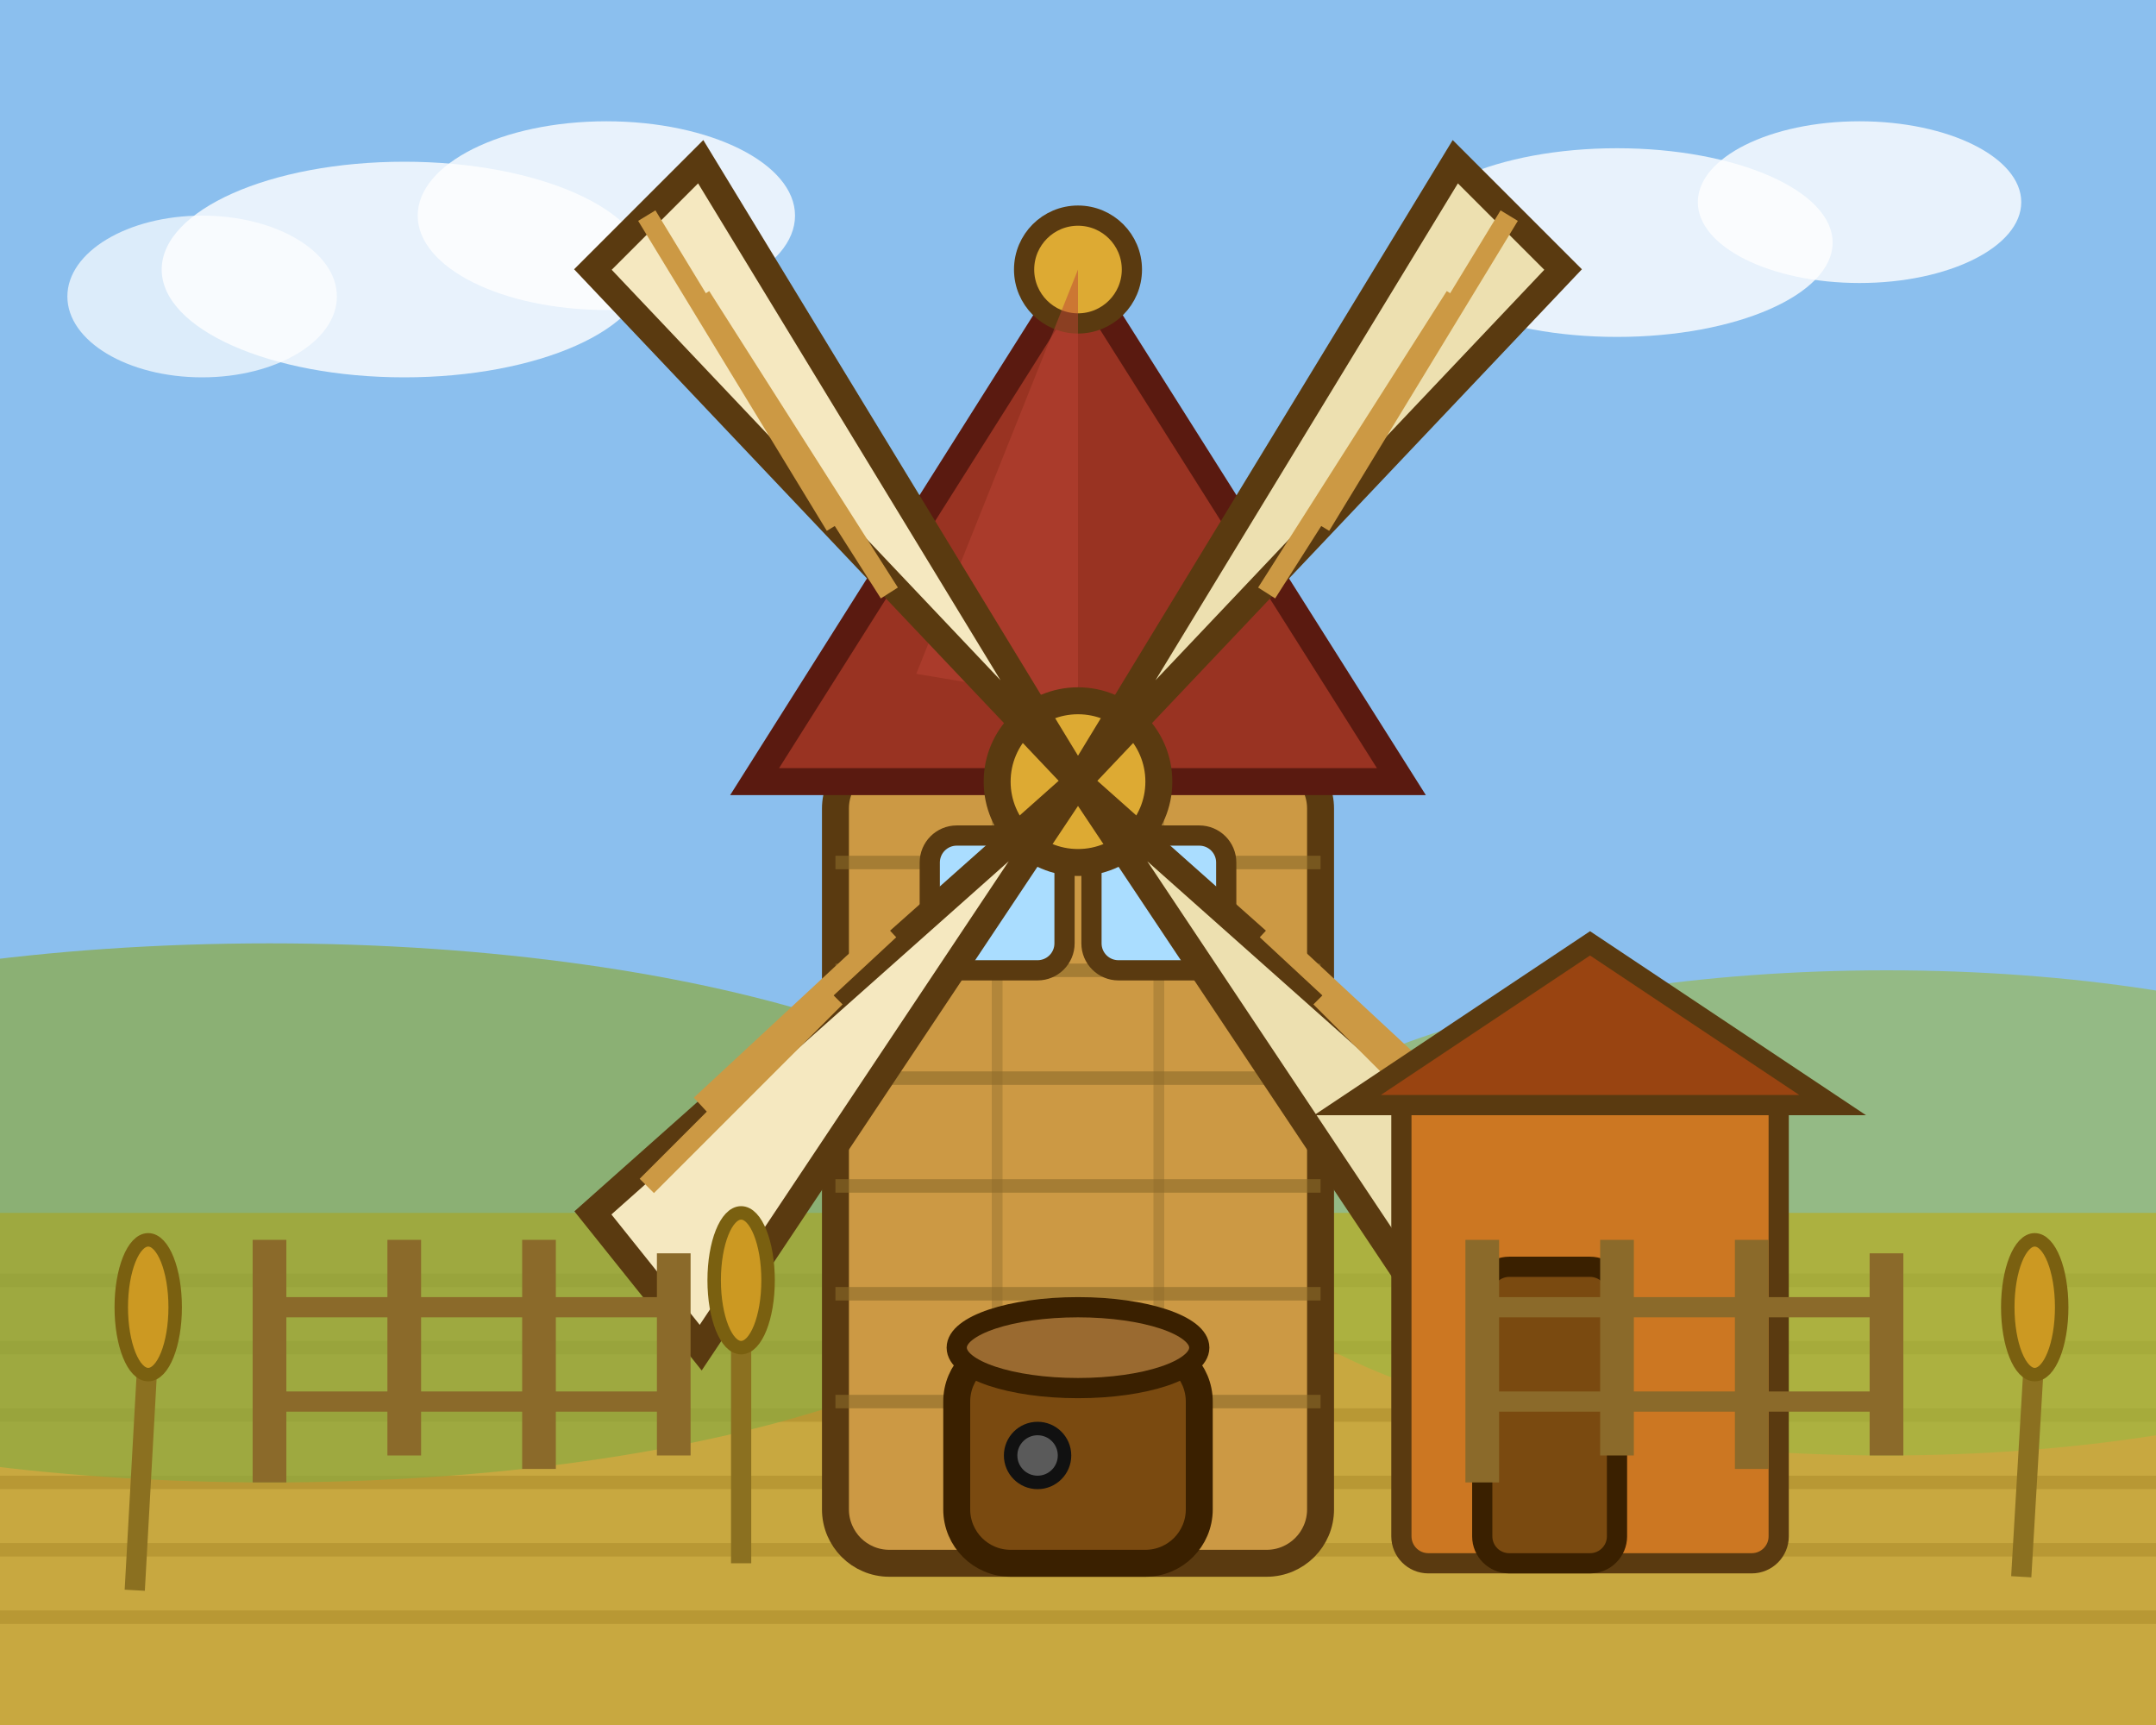
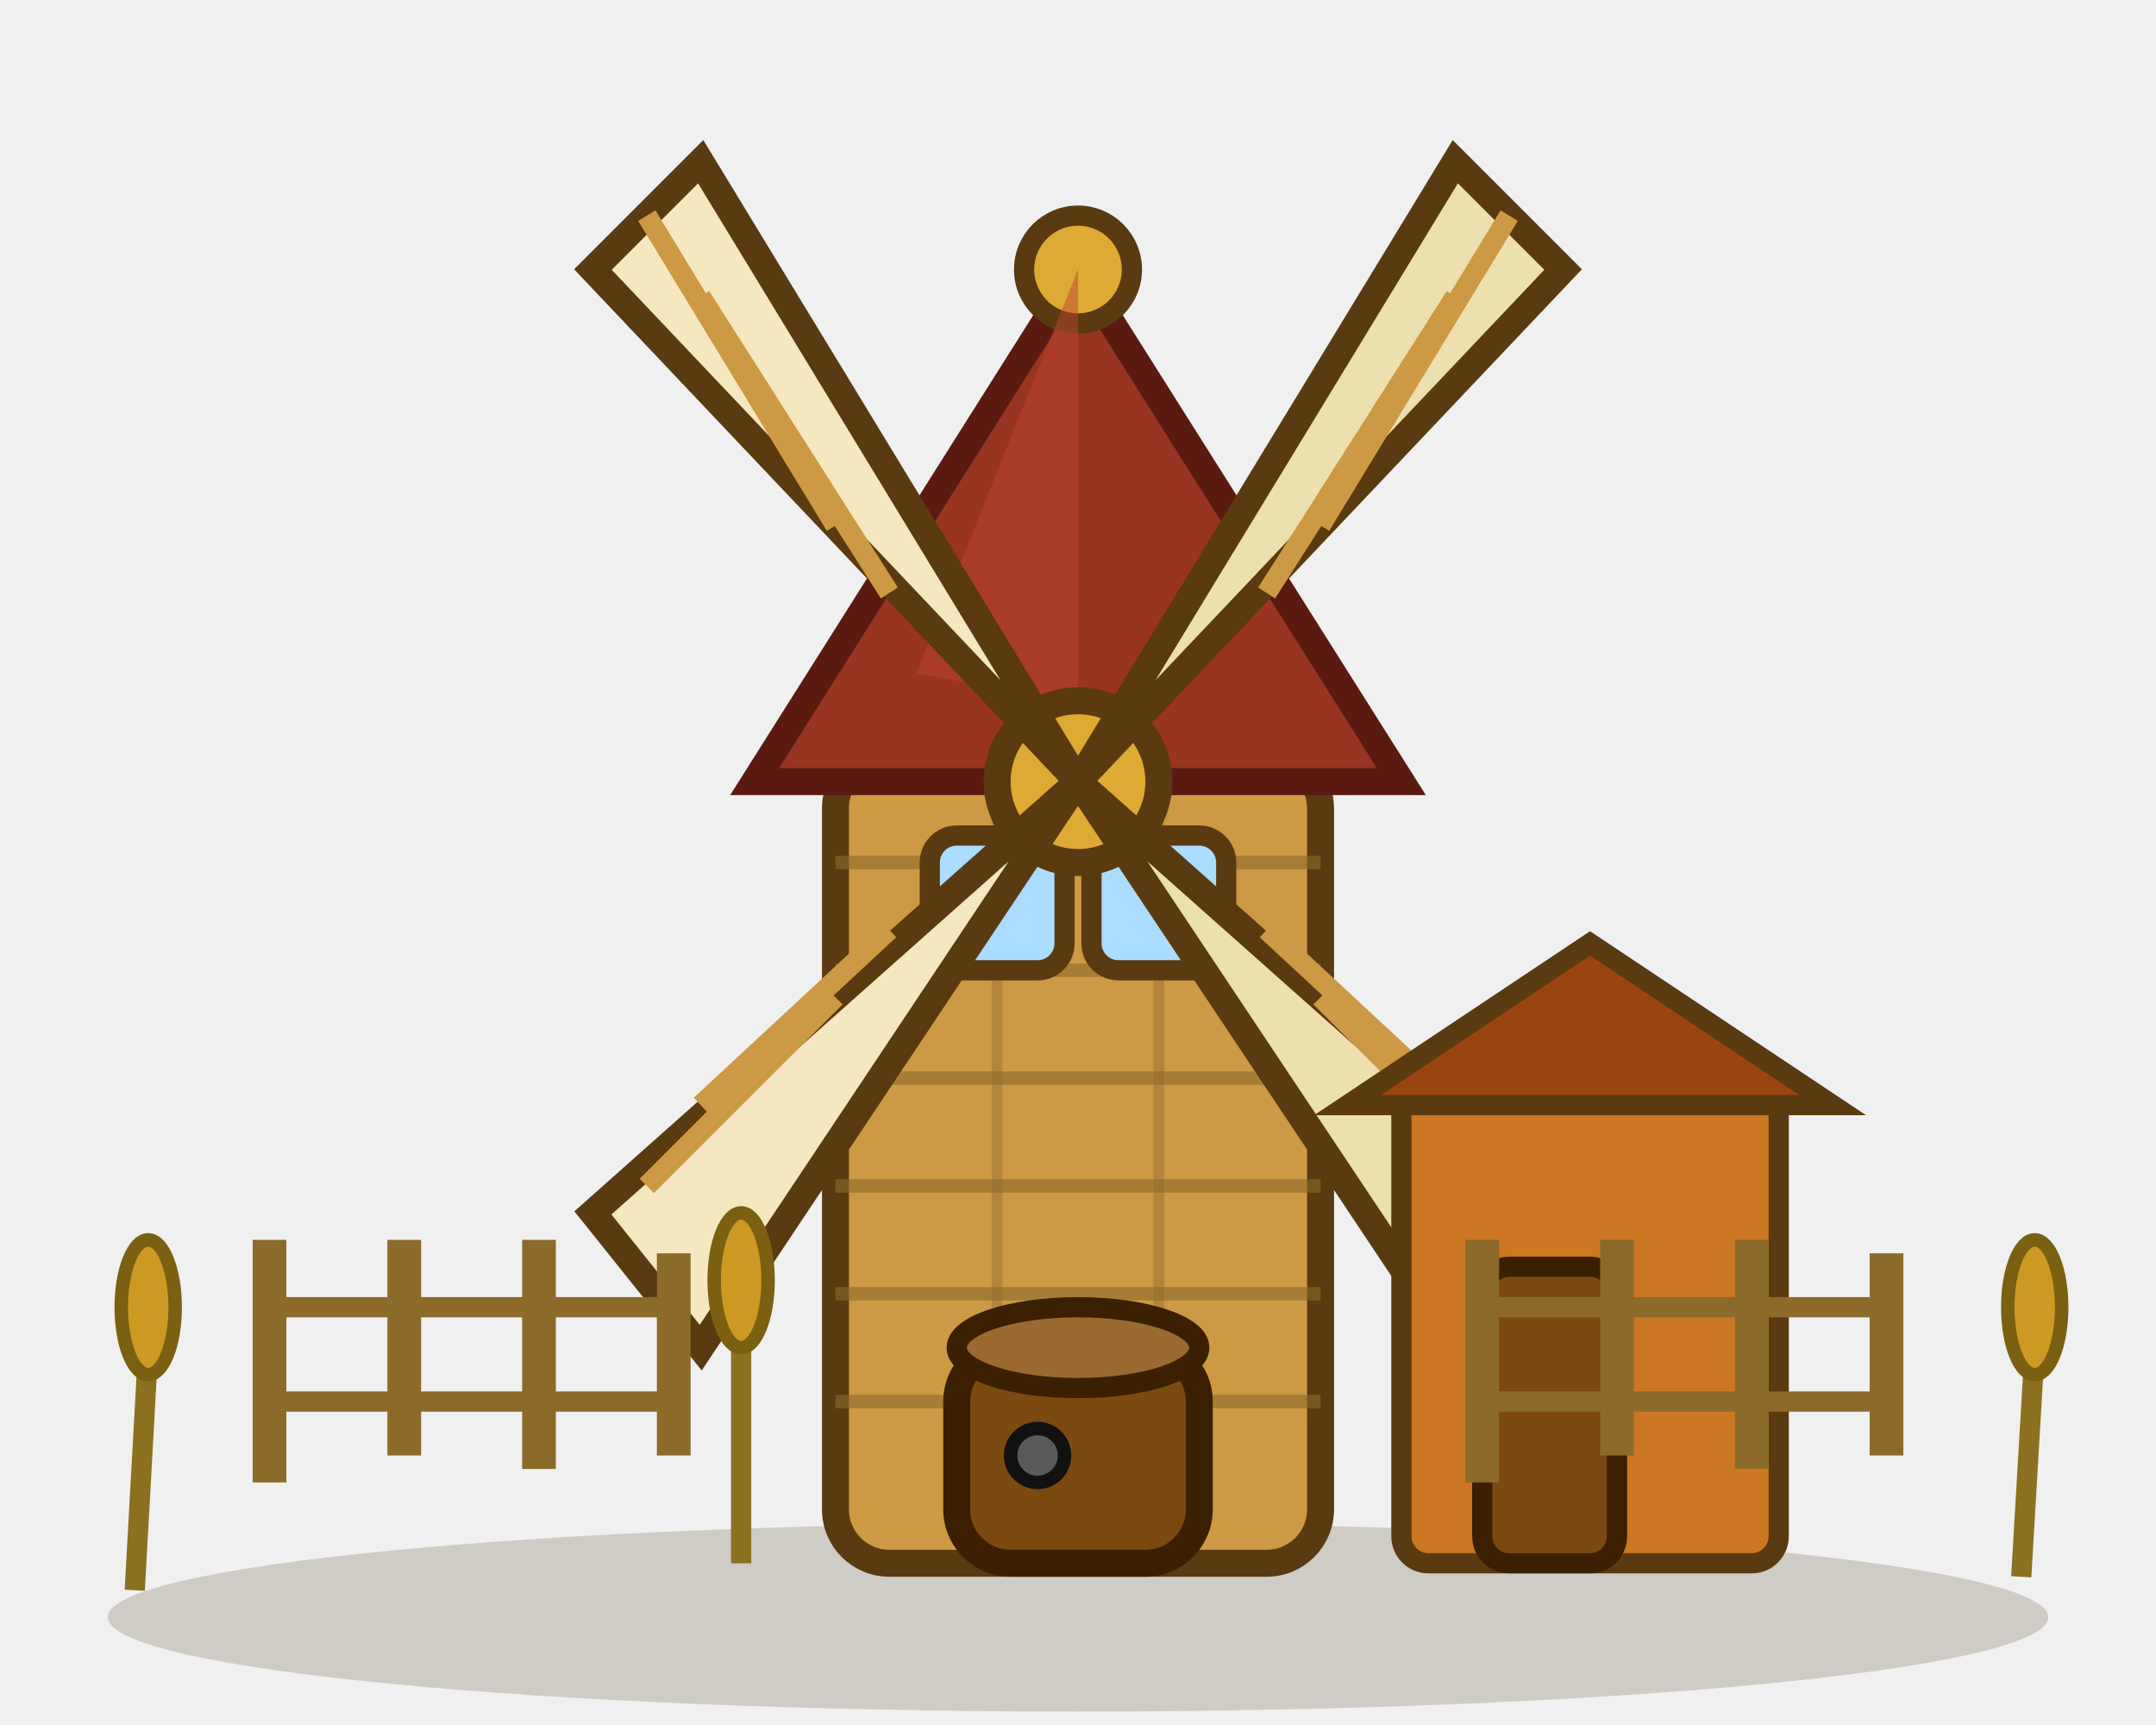
<svg xmlns="http://www.w3.org/2000/svg" viewBox="0 0 160 128" width="160" height="128">
-   <rect width="160" height="128" fill="#8BBFEE" />
-   <ellipse cx="30" cy="20" rx="18" ry="8" fill="#FFFFFF" opacity="0.8" />
-   <ellipse cx="45" cy="16" rx="14" ry="7" fill="#FFFFFF" opacity="0.8" />
-   <ellipse cx="15" cy="22" rx="10" ry="6" fill="#FFFFFF" opacity="0.7" />
-   <ellipse cx="120" cy="18" rx="16" ry="7" fill="#FFFFFF" opacity="0.8" />
-   <ellipse cx="138" cy="15" rx="12" ry="6" fill="#FFFFFF" opacity="0.8" />
-   <rect x="0" y="90" width="160" height="38" fill="#C8A840" />
-   <line x1="0" y1="95" x2="160" y2="95" stroke="#A88828" stroke-width="1" opacity="0.5" />
-   <line x1="0" y1="100" x2="160" y2="100" stroke="#A88828" stroke-width="1" opacity="0.5" />
-   <line x1="0" y1="105" x2="160" y2="105" stroke="#A88828" stroke-width="1" opacity="0.5" />
-   <line x1="0" y1="110" x2="160" y2="110" stroke="#A88828" stroke-width="1" opacity="0.5" />
-   <line x1="0" y1="115" x2="160" y2="115" stroke="#A88828" stroke-width="1" opacity="0.5" />
-   <line x1="0" y1="120" x2="160" y2="120" stroke="#A88828" stroke-width="1" opacity="0.5" />
-   <ellipse cx="20" cy="90" rx="60" ry="20" fill="#8BAA40" opacity="0.7" />
-   <ellipse cx="140" cy="90" rx="50" ry="18" fill="#9AB840" opacity="0.6" />
+   <ellipse cx="80" cy="120" rx="72" ry="7" fill="#3A2400" opacity="0.18" />
  <rect x="62" y="56" width="36" height="60" rx="4" fill="#CC9944" stroke="#5A3A10" stroke-width="2" />
  <line x1="62" y1="64" x2="98" y2="64" stroke="#8B6A2A" stroke-width="1" opacity="0.6" />
  <line x1="62" y1="72" x2="98" y2="72" stroke="#8B6A2A" stroke-width="1" opacity="0.6" />
  <line x1="62" y1="80" x2="98" y2="80" stroke="#8B6A2A" stroke-width="1" opacity="0.6" />
  <line x1="62" y1="88" x2="98" y2="88" stroke="#8B6A2A" stroke-width="1" opacity="0.6" />
  <line x1="62" y1="96" x2="98" y2="96" stroke="#8B6A2A" stroke-width="1" opacity="0.6" />
  <line x1="62" y1="104" x2="98" y2="104" stroke="#8B6A2A" stroke-width="1" opacity="0.6" />
  <line x1="74" y1="56" x2="74" y2="116" stroke="#8B6A2A" stroke-width="0.8" opacity="0.4" />
  <line x1="86" y1="56" x2="86" y2="116" stroke="#8B6A2A" stroke-width="0.8" opacity="0.4" />
  <polygon points="80,20 56,58 104,58" fill="#993322" stroke="#5A1A10" stroke-width="2" />
  <circle cx="80" cy="20" r="4" fill="#DDAA33" stroke="#5A3A10" stroke-width="1.5" />
  <polygon points="80,20 68,50 80,52" fill="#BB4433" opacity="0.5" />
  <rect x="69" y="62" width="10" height="10" rx="2" fill="#AADDFF" stroke="#5A3A10" stroke-width="1.5" />
  <rect x="81" y="62" width="10" height="10" rx="2" fill="#AADDFF" stroke="#5A3A10" stroke-width="1.5" />
  <rect x="71" y="100" width="18" height="16" rx="4" fill="#7A4A10" stroke="#3A2000" stroke-width="2" />
  <ellipse cx="80" cy="100" rx="9" ry="3" fill="#9A6A30" stroke="#3A2000" stroke-width="1.5" />
  <circle cx="77" cy="108" r="2" fill="#5A5A5A" stroke="#111" stroke-width="1" />
  <circle cx="80" cy="58" r="6" fill="#DDAA33" stroke="#5A3A10" stroke-width="2" />
  <polygon points="80,58 44,20 52,12 80,58" fill="#F5E8C0" stroke="#5A3A10" stroke-width="2" />
  <line x1="62" y1="39" x2="48" y2="16" stroke="#CC9944" stroke-width="1.5" />
  <line x1="66" y1="44" x2="52" y2="22" stroke="#CC9944" stroke-width="1.5" />
  <polygon points="80,58 116,20 108,12 80,58" fill="#EDE0B0" stroke="#5A3A10" stroke-width="2" />
  <line x1="98" y1="39" x2="112" y2="16" stroke="#CC9944" stroke-width="1.5" />
  <line x1="94" y1="44" x2="108" y2="22" stroke="#CC9944" stroke-width="1.5" />
  <polygon points="80,58 44,90 52,100 80,58" fill="#F5E8C0" stroke="#5A3A10" stroke-width="2" />
  <line x1="62" y1="74" x2="48" y2="88" stroke="#CC9944" stroke-width="1.5" />
  <line x1="66" y1="69" x2="52" y2="82" stroke="#CC9944" stroke-width="1.5" />
  <polygon points="80,58 116,90 108,100 80,58" fill="#EDE0B0" stroke="#5A3A10" stroke-width="2" />
  <line x1="98" y1="74" x2="112" y2="88" stroke="#CC9944" stroke-width="1.5" />
  <line x1="94" y1="69" x2="108" y2="82" stroke="#CC9944" stroke-width="1.5" />
  <rect x="104" y="80" width="28" height="36" rx="2" fill="#CC7722" stroke="#5A3A10" stroke-width="1.5" />
  <polygon points="118,70 100,82 136,82" fill="#994411" stroke="#5A3A10" stroke-width="1.5" />
  <rect x="110" y="94" width="10" height="22" rx="2" fill="#7A4A10" stroke="#3A2000" stroke-width="1.5" />
  <line x1="20" y1="92" x2="20" y2="110" stroke="#8B6A2A" stroke-width="2.5" />
  <line x1="30" y1="92" x2="30" y2="108" stroke="#8B6A2A" stroke-width="2.5" />
  <line x1="40" y1="92" x2="40" y2="109" stroke="#8B6A2A" stroke-width="2.5" />
  <line x1="50" y1="93" x2="50" y2="108" stroke="#8B6A2A" stroke-width="2.5" />
  <line x1="20" y1="97" x2="50" y2="97" stroke="#8B6A2A" stroke-width="1.5" />
  <line x1="20" y1="104" x2="50" y2="104" stroke="#8B6A2A" stroke-width="1.5" />
  <line x1="110" y1="92" x2="110" y2="110" stroke="#8B6A2A" stroke-width="2.5" />
  <line x1="120" y1="92" x2="120" y2="108" stroke="#8B6A2A" stroke-width="2.5" />
  <line x1="130" y1="92" x2="130" y2="109" stroke="#8B6A2A" stroke-width="2.5" />
  <line x1="140" y1="93" x2="140" y2="108" stroke="#8B6A2A" stroke-width="2.5" />
  <line x1="110" y1="97" x2="140" y2="97" stroke="#8B6A2A" stroke-width="1.5" />
  <line x1="110" y1="104" x2="140" y2="104" stroke="#8B6A2A" stroke-width="1.5" />
  <line x1="55" y1="116" x2="55" y2="98" stroke="#8B7020" stroke-width="1.5" />
  <ellipse cx="55" cy="95" rx="2" ry="5" fill="#CC9922" stroke="#7A6010" stroke-width="1" />
  <line x1="10" y1="118" x2="11" y2="100" stroke="#8B7020" stroke-width="1.5" />
  <ellipse cx="11" cy="97" rx="2" ry="5" fill="#CC9922" stroke="#7A6010" stroke-width="1" />
  <line x1="150" y1="117" x2="151" y2="100" stroke="#8B7020" stroke-width="1.5" />
  <ellipse cx="151" cy="97" rx="2" ry="5" fill="#CC9922" stroke="#7A6010" stroke-width="1" />
</svg>
